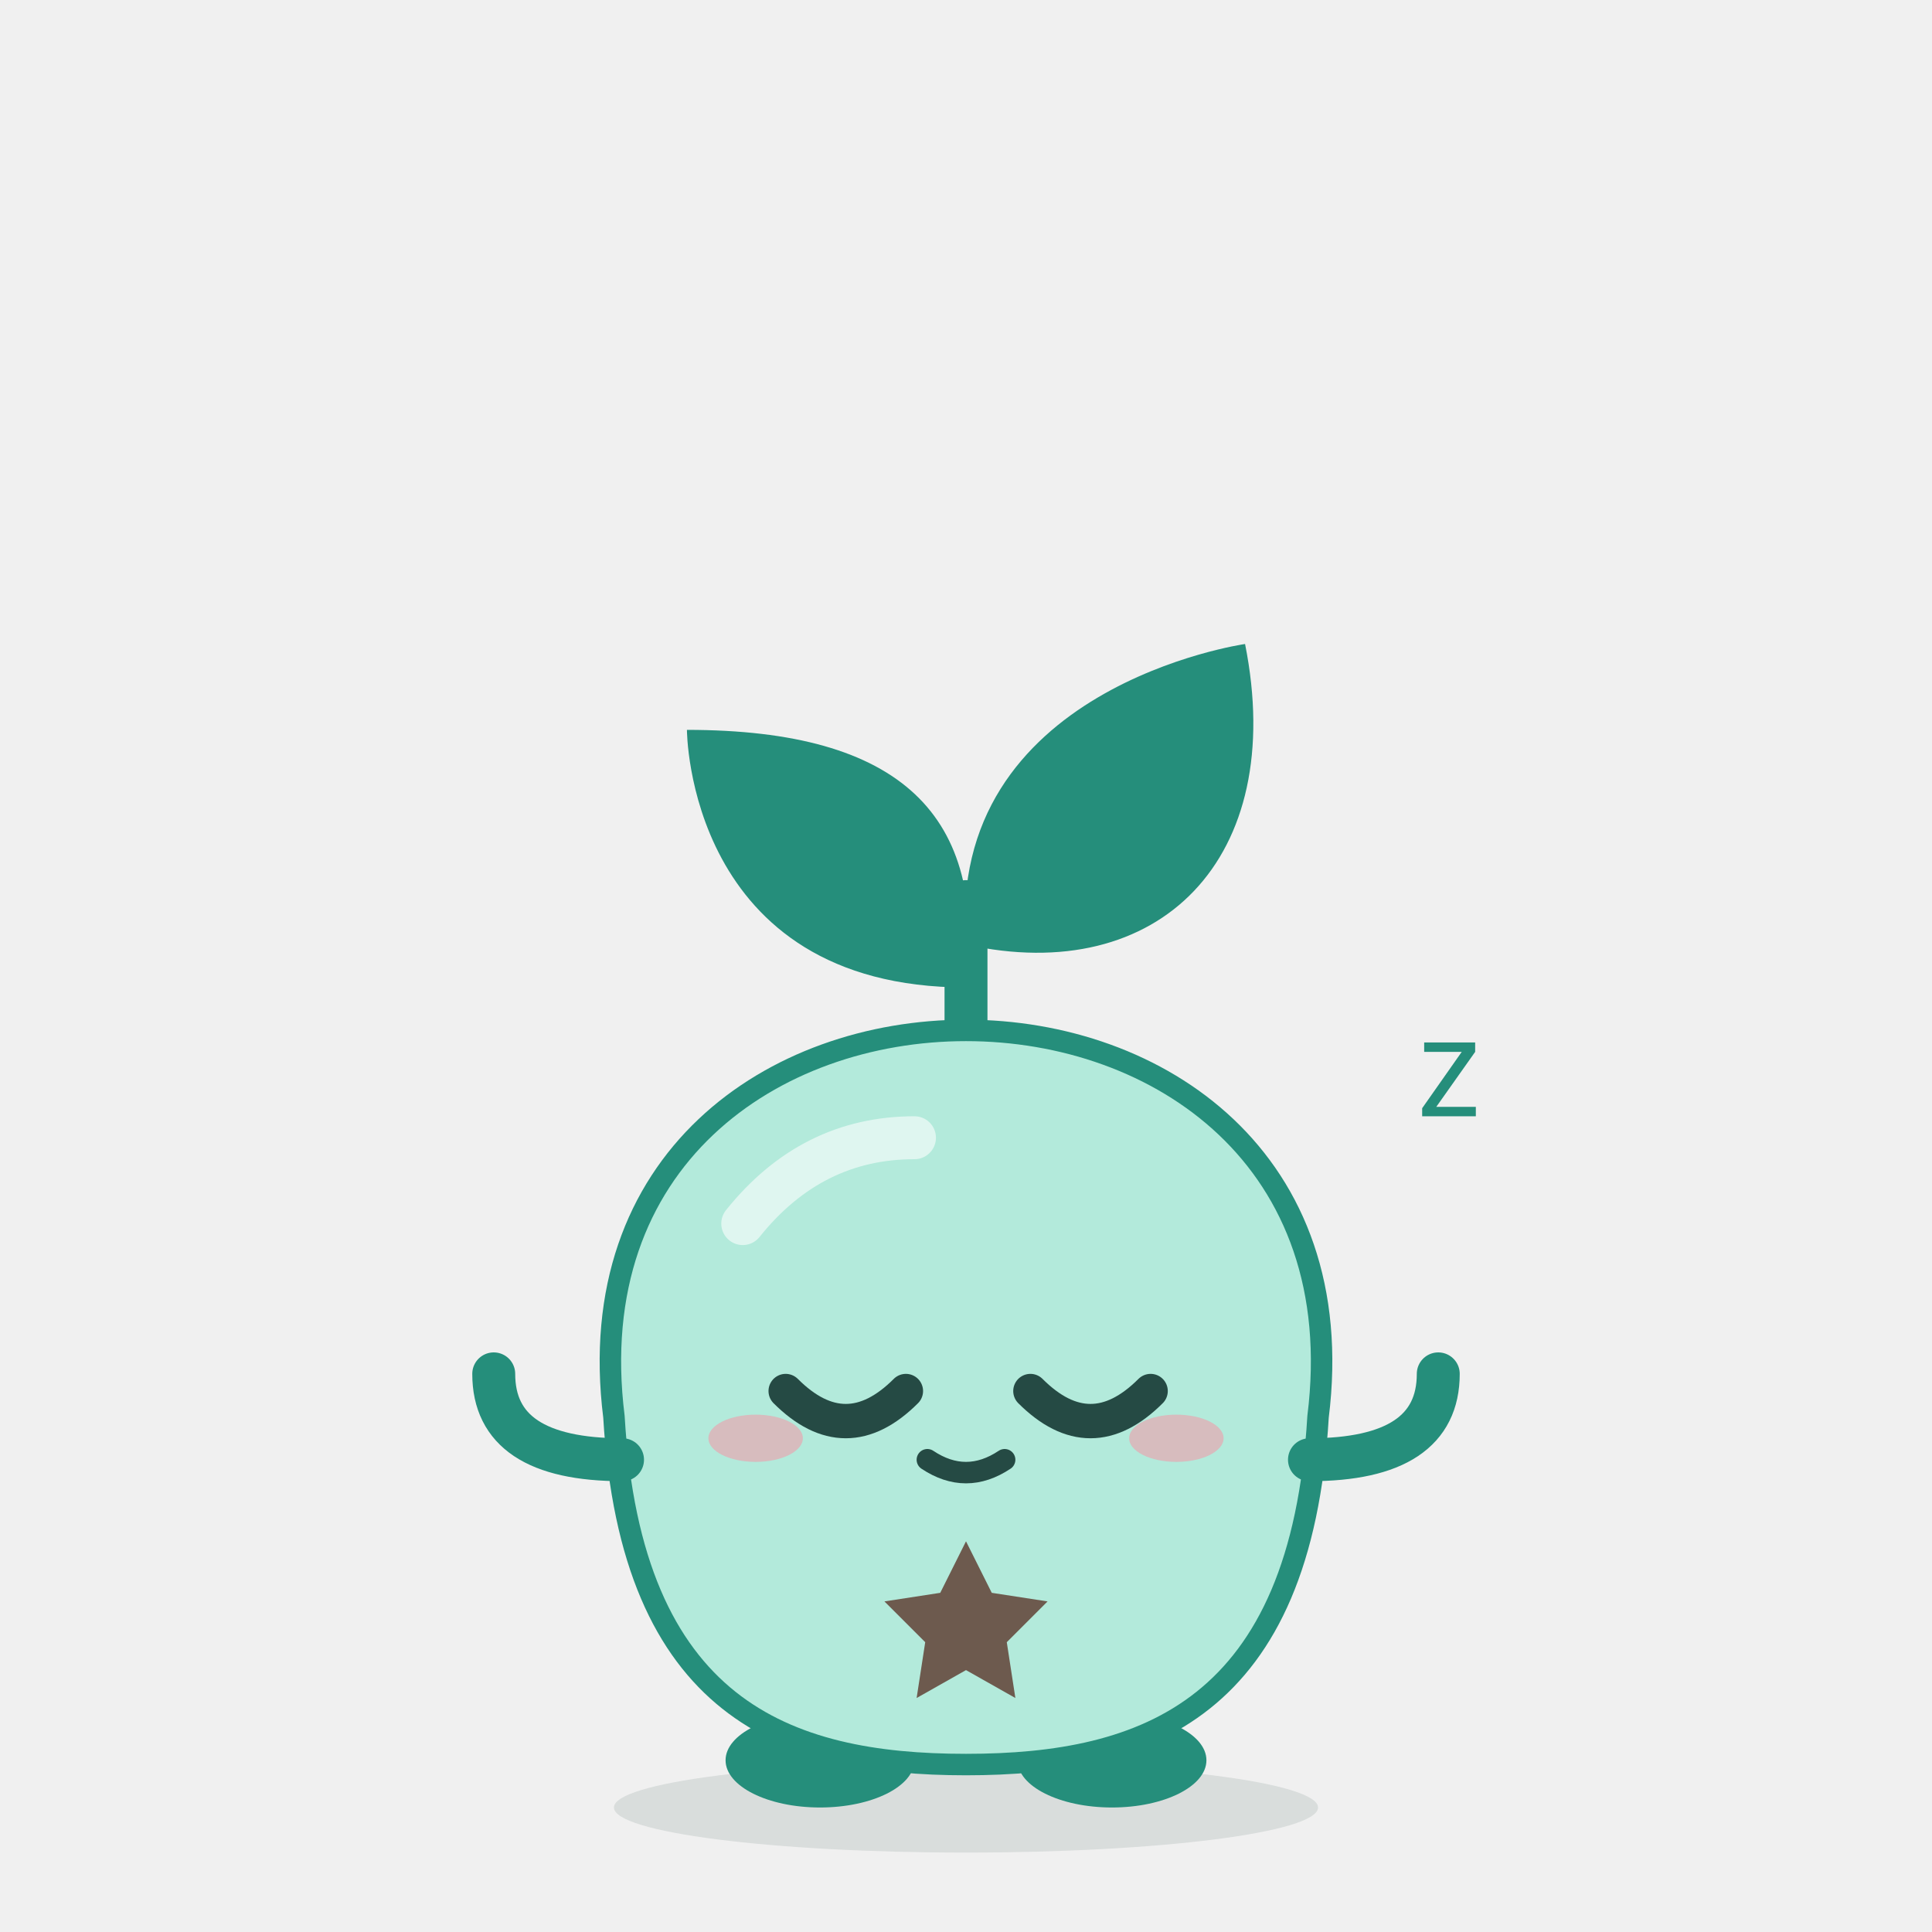
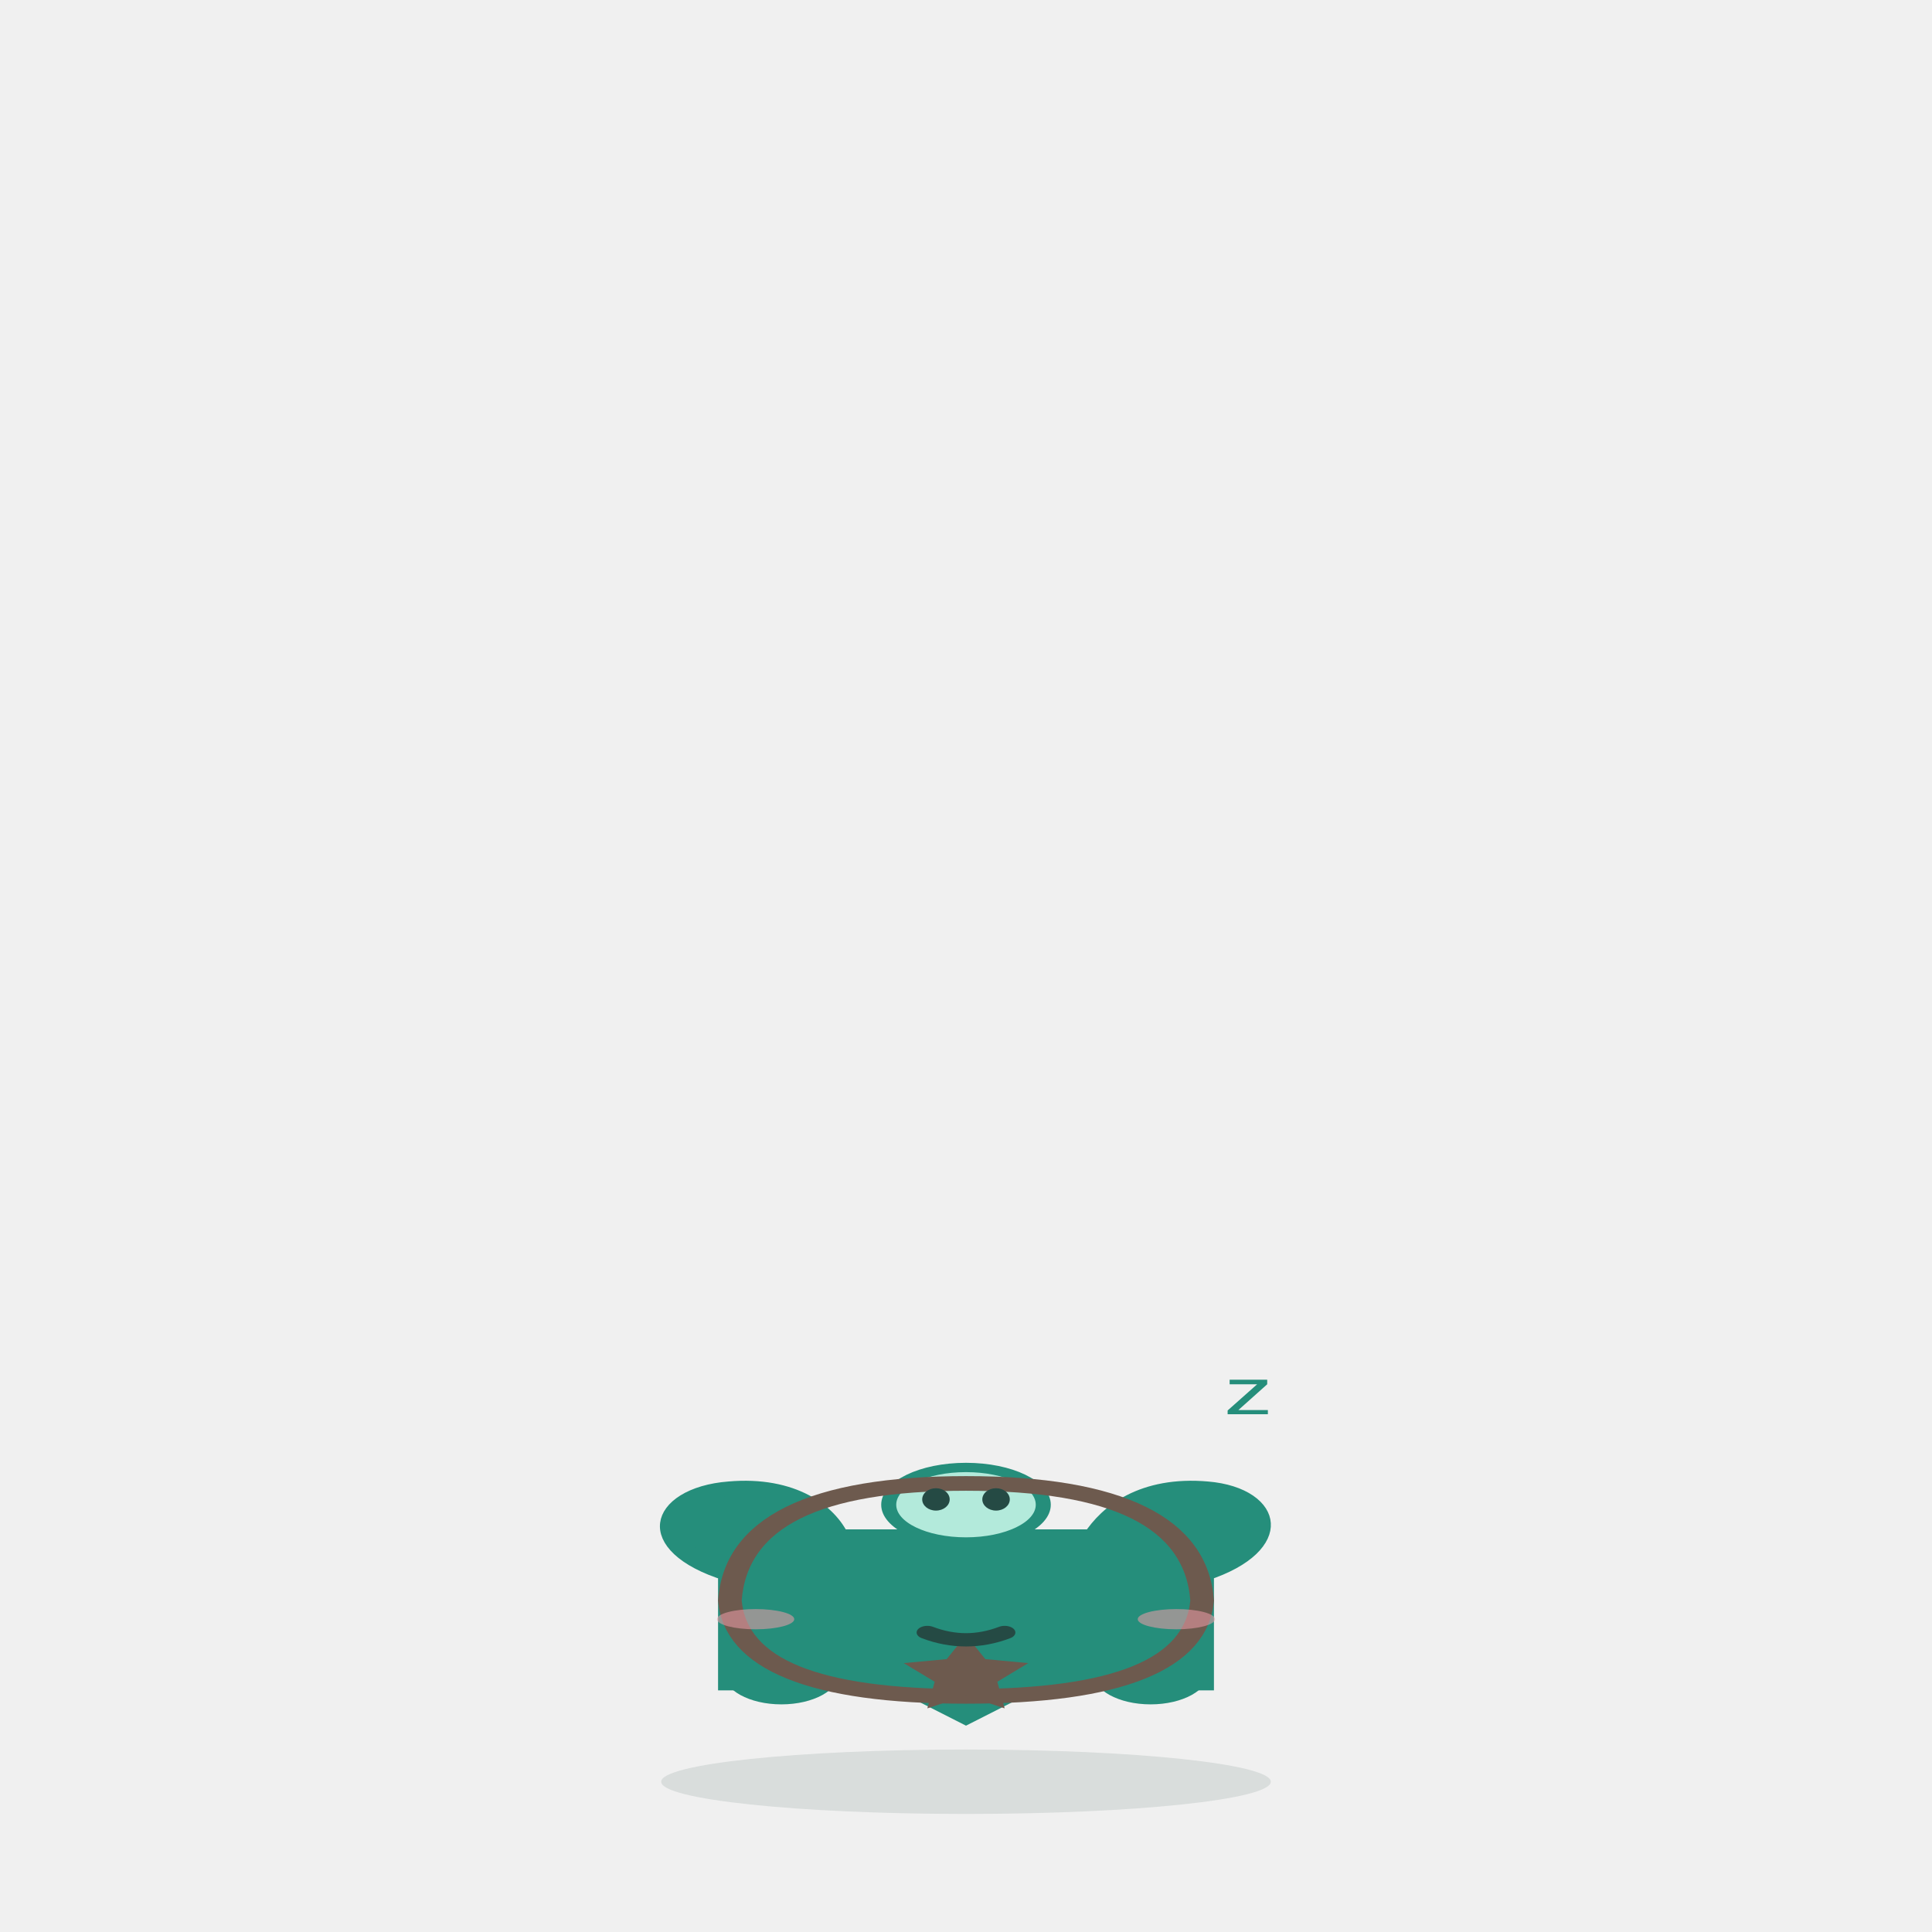
- <svg xmlns="http://www.w3.org/2000/svg" viewBox="-15 -25 45 45" role="img" aria-label="Sprout Buddy">
-   <style>
- #body-js{transform-origin:7.5px 15px}.breathe{animation:breathe 3s ease-in-out infinite}.rest{animation:breathe 5s ease-in-out infinite}.celebrate{animation:bounce .7s ease-in-out infinite}.work{animation:breathe 1.7s ease-in-out infinite}.sway{animation:sway 1s ease-in-out infinite}.sparkle,.dream{animation:glow 1.6s ease-in-out infinite}.leaf{transform-origin:7.5px 1px;animation:sway 3s ease-in-out infinite}
- @keyframes breathe{50%{transform:translateY(-.5px) scaleY(1.02)}}@keyframes bounce{50%{transform:translateY(-2px) rotate(-3deg)}}@keyframes sway{50%{transform:rotate(5deg)}}@keyframes glow{50%{opacity:.4}}
- @media(prefers-reduced-motion:reduce){*{animation:none!important}}
- </style>
-   <ellipse id="shadow-js" cx="7.5" cy="17.1" rx="8.2" ry="1.05" fill="#294b43" opacity=".12" />
-   <g id="body-js">
-     <g class="rest">
-       <g class="leaf">
-         <path d="M7.5 2V-4" stroke="#258e7b" stroke-width="1" stroke-linecap="round" />
-         <path d="M7.5-2C1-2 1-8 1-8c5 0 7 2 6.5 6zM7.5-3C7-9 14-10 14-10c1 5-2 8-6.5 7z" fill="#258e7b" />
+ <svg xmlns="http://www.w3.org/2000/svg" viewBox="-15 -25 45 45" role="img" data-species="turtle" aria-label="Mossy Turtle">
+   <style>#body-js{transform-origin:7.5px 15px}.breathe{animation:breathe 3s ease-in-out infinite}.rest{animation:breathe 5s ease-in-out infinite}.celebrate{animation:bounce .7s ease-in-out infinite}.work{animation:breathe 1.7s ease-in-out infinite}.sway{animation:sway 1s ease-in-out infinite}.sparkle,.dream{animation:glow 1.6s ease-in-out infinite}.leaf{transform-origin:7.5px 3.7px;animation:sway 3s ease-in-out infinite}@keyframes breathe{50%{transform:translateY(-.25px) scaleY(1.012)}}@keyframes bounce{50%{transform:translateY(-1px) rotate(-2deg)}}@keyframes sway{50%{transform:rotate(3deg)}}@keyframes glow{50%{opacity:.4}}@media(prefers-reduced-motion:reduce){*{animation:none!important}}</style>
+   <ellipse id="shadow-js" cx="7.5" cy="16.5" rx="7.1" ry=".75" fill="#294b43" opacity=".12" />
+   <g data-size-profile="legacy-pet-footprint" transform="translate(0 6.08) scale(1 .62)">
+     <g id="body-js">
+       <g class="rest">
+         <ellipse cx="3.2" cy="12.7" rx="1.35" ry="1.2" fill="#258e7b" />
+         <ellipse cx="11.8" cy="12.7" rx="1.35" ry="1.2" fill="#258e7b" />
+         <path d="M7.5 12.6l1.1 1.2-1.1.9-1.1-.9z" fill="#258e7b" />
+         <path d="M2 9c-2-1-1.6-3 0-3.2 1.4-.2 2.2.8 2.5 1.8h6c.4-1 1.2-2 2.6-1.8 1.5.2 1.8 2.2-.1 3.2v4.1H2z" fill="#258e7b" stroke="#258e7b" stroke-width=".55" />
+         <ellipse cx="7.5" cy="6.4" rx="1.8" ry="1.4" fill="#b3eadb" stroke="#258e7b" stroke-width=".35" />
+         <path d="M2 10q.2-4.4 5.5-4.4T13 10q-.2 3.6-5.5 3.6T2 10Z" fill="none" stroke="#6d5a4e" stroke-width=".55" />
+         <path d="M3.8 7.4l1.1 2.4 2.6-1.8 2.2 2 1.1-2.4M7.5 8v4.8" fill="none" stroke="#258e7b" stroke-width=".38" />
+         <g id="mint-chip-mini-accent">
+           <path d="M7.5 11.3l.45.9 1 .15-.72.7.17 1-.9-.48-.9.48.17-1-.72-.7 1-.15z" fill="#6d5a4e" />
+         </g>
+         <g id="eyes-js" fill="#254a44">
+           <ellipse cx="6.8" cy="6.2" rx=".32" ry=".42" />
+           <ellipse cx="8.2" cy="6.2" rx=".32" ry=".42" />
+         </g>
+         <g id="eyes-doze" style="display:none">
+           <path d="M3.3 9.1h2.4m4.2 0h2.4" stroke="#254a44" stroke-width=".7" />
+         </g>
+         <ellipse cx="2.6" cy="10.7" rx=".9" ry=".38" fill="#ee9caa" opacity=".55" />
+         <ellipse cx="12.4" cy="10.7" rx=".9" ry=".38" fill="#ee9caa" opacity=".55" />
+         <g fill="none" stroke="#254a44" stroke-width=".5" stroke-linecap="round">
+           <path d="M6.6 11.2q.9.55 1.8 0" />
+         </g>
+         <text x="13.5" y="3" font-family="sans-serif" font-size="2.4" fill="#258e7b" class="dream">z</text>
      </g>
-       <ellipse cx="4.1" cy="16" rx="2.2" ry="1.1" fill="#258e7b" />
-       <ellipse cx="10.9" cy="16" rx="2.2" ry="1.1" fill="#258e7b" />
-       <path d="M-.7 8C-2.2-4 17.2-4 15.7 8c-.4 6.8-4 8.1-8.2 8.1S-.3 14.8-.7 8z" fill="#b3eadb" stroke="#258e7b" stroke-width=".5" />
-       <path d="M2.3 3.5q1.6-2 4-2" fill="none" stroke="white" opacity=".58" stroke-width="1" stroke-linecap="round" />
-       <g id="mint-chip-mini-accent">
-         <path d="M7.5 10.9l.6 1.2 1.3.2-.95.95.2 1.3-1.15-.65-1.15.65.2-1.3-.95-.95 1.3-.2z" fill="#6d5a4e" />
-       </g>
-       <g id="eyes-js" fill="#254a44">
-         <path id="left-eye-shut" d="M3.3 7.4q1.4 1.4 2.8 0M9 7.4q1.4 1.4 2.8 0" fill="none" stroke="#254a44" stroke-width=".8" stroke-linecap="round" />
-       </g>
-       <g id="eyes-doze" style="display:none">
-         <path d="M3.3 7h2.4M9.3 7h2.4" stroke="#254a44" stroke-width=".8" />
-       </g>
-       <ellipse cx="2.6" cy="8.5" rx="1.1" ry=".55" fill="#ee9caa" opacity=".6" />
-       <ellipse cx="12.4" cy="8.5" rx="1.1" ry=".55" fill="#ee9caa" opacity=".6" />
-       <g fill="none" stroke="#254a44" stroke-width=".5" stroke-linecap="round">
-         <path d="M6.6 9q.9.6 1.8 0" />
-       </g>
-       <path d="M-.5 9q-3 0-3-2M15.5 9q3 0 3-2" fill="none" stroke="#258e7b" stroke-width="1" stroke-linecap="round" />
-       <text x="18" y="1" font-family="sans-serif" font-size="3.2" fill="#258e7b" class="dream">z</text>
    </g>
  </g>
</svg>
